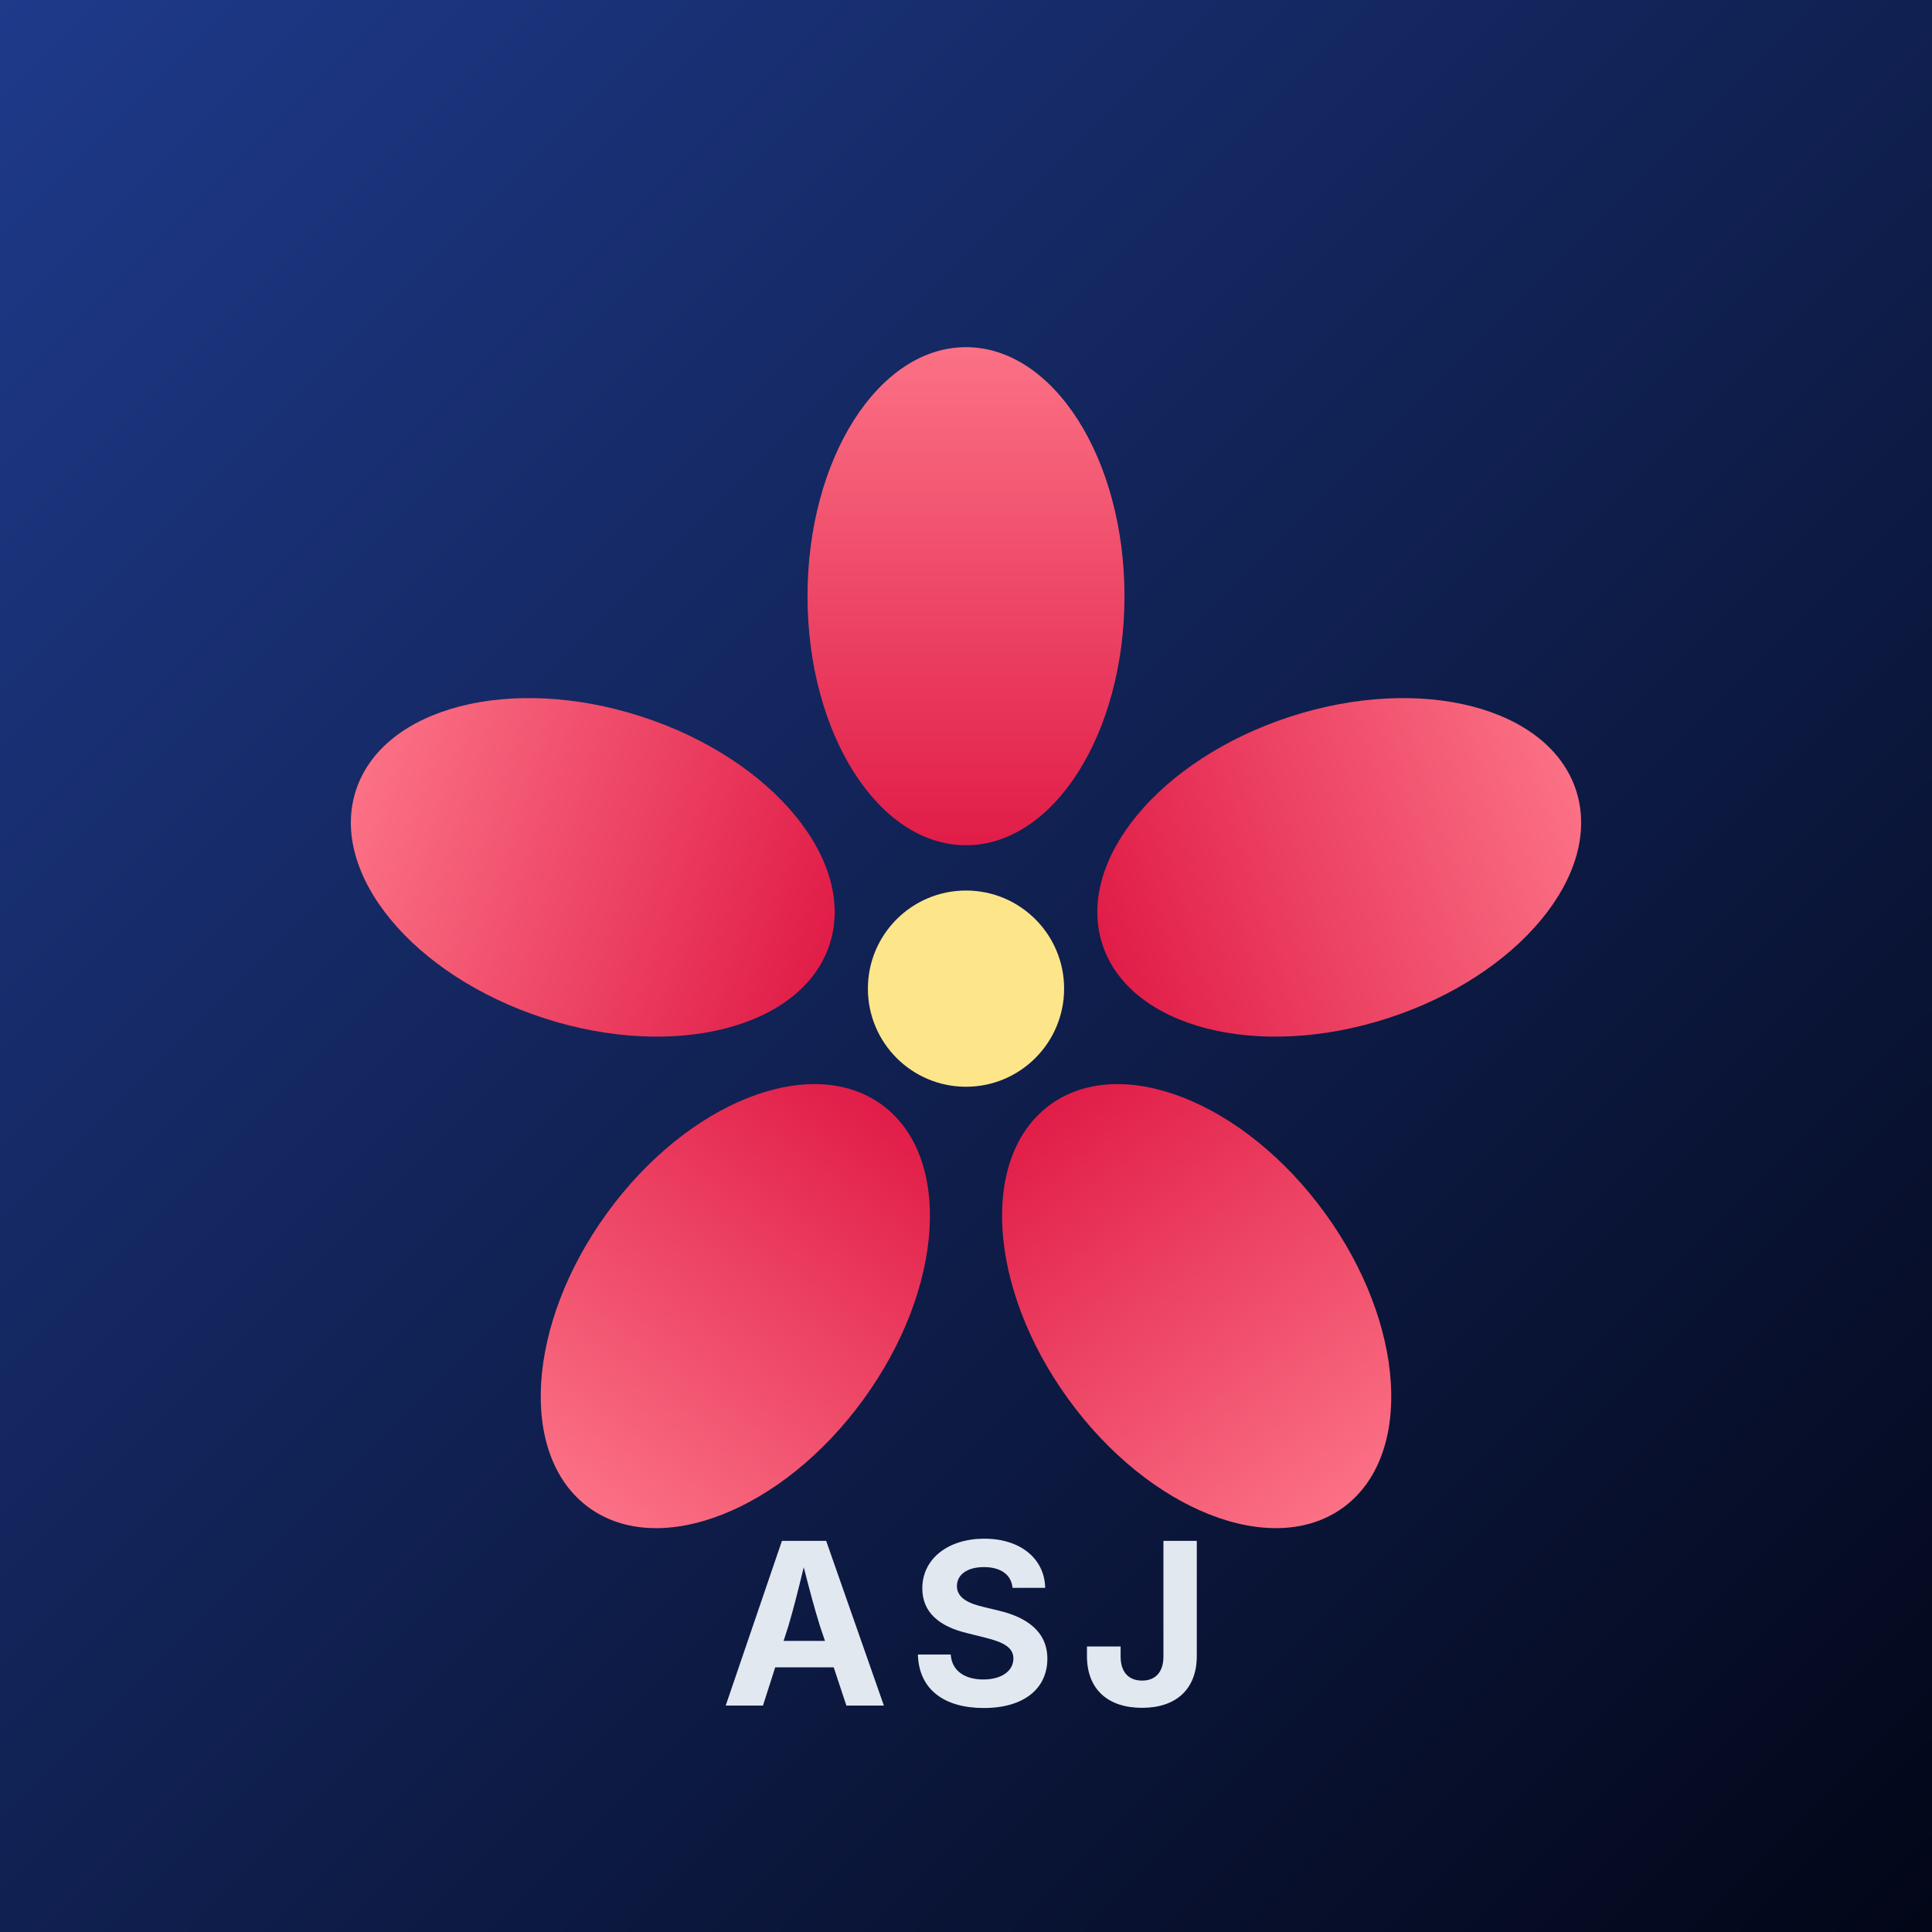
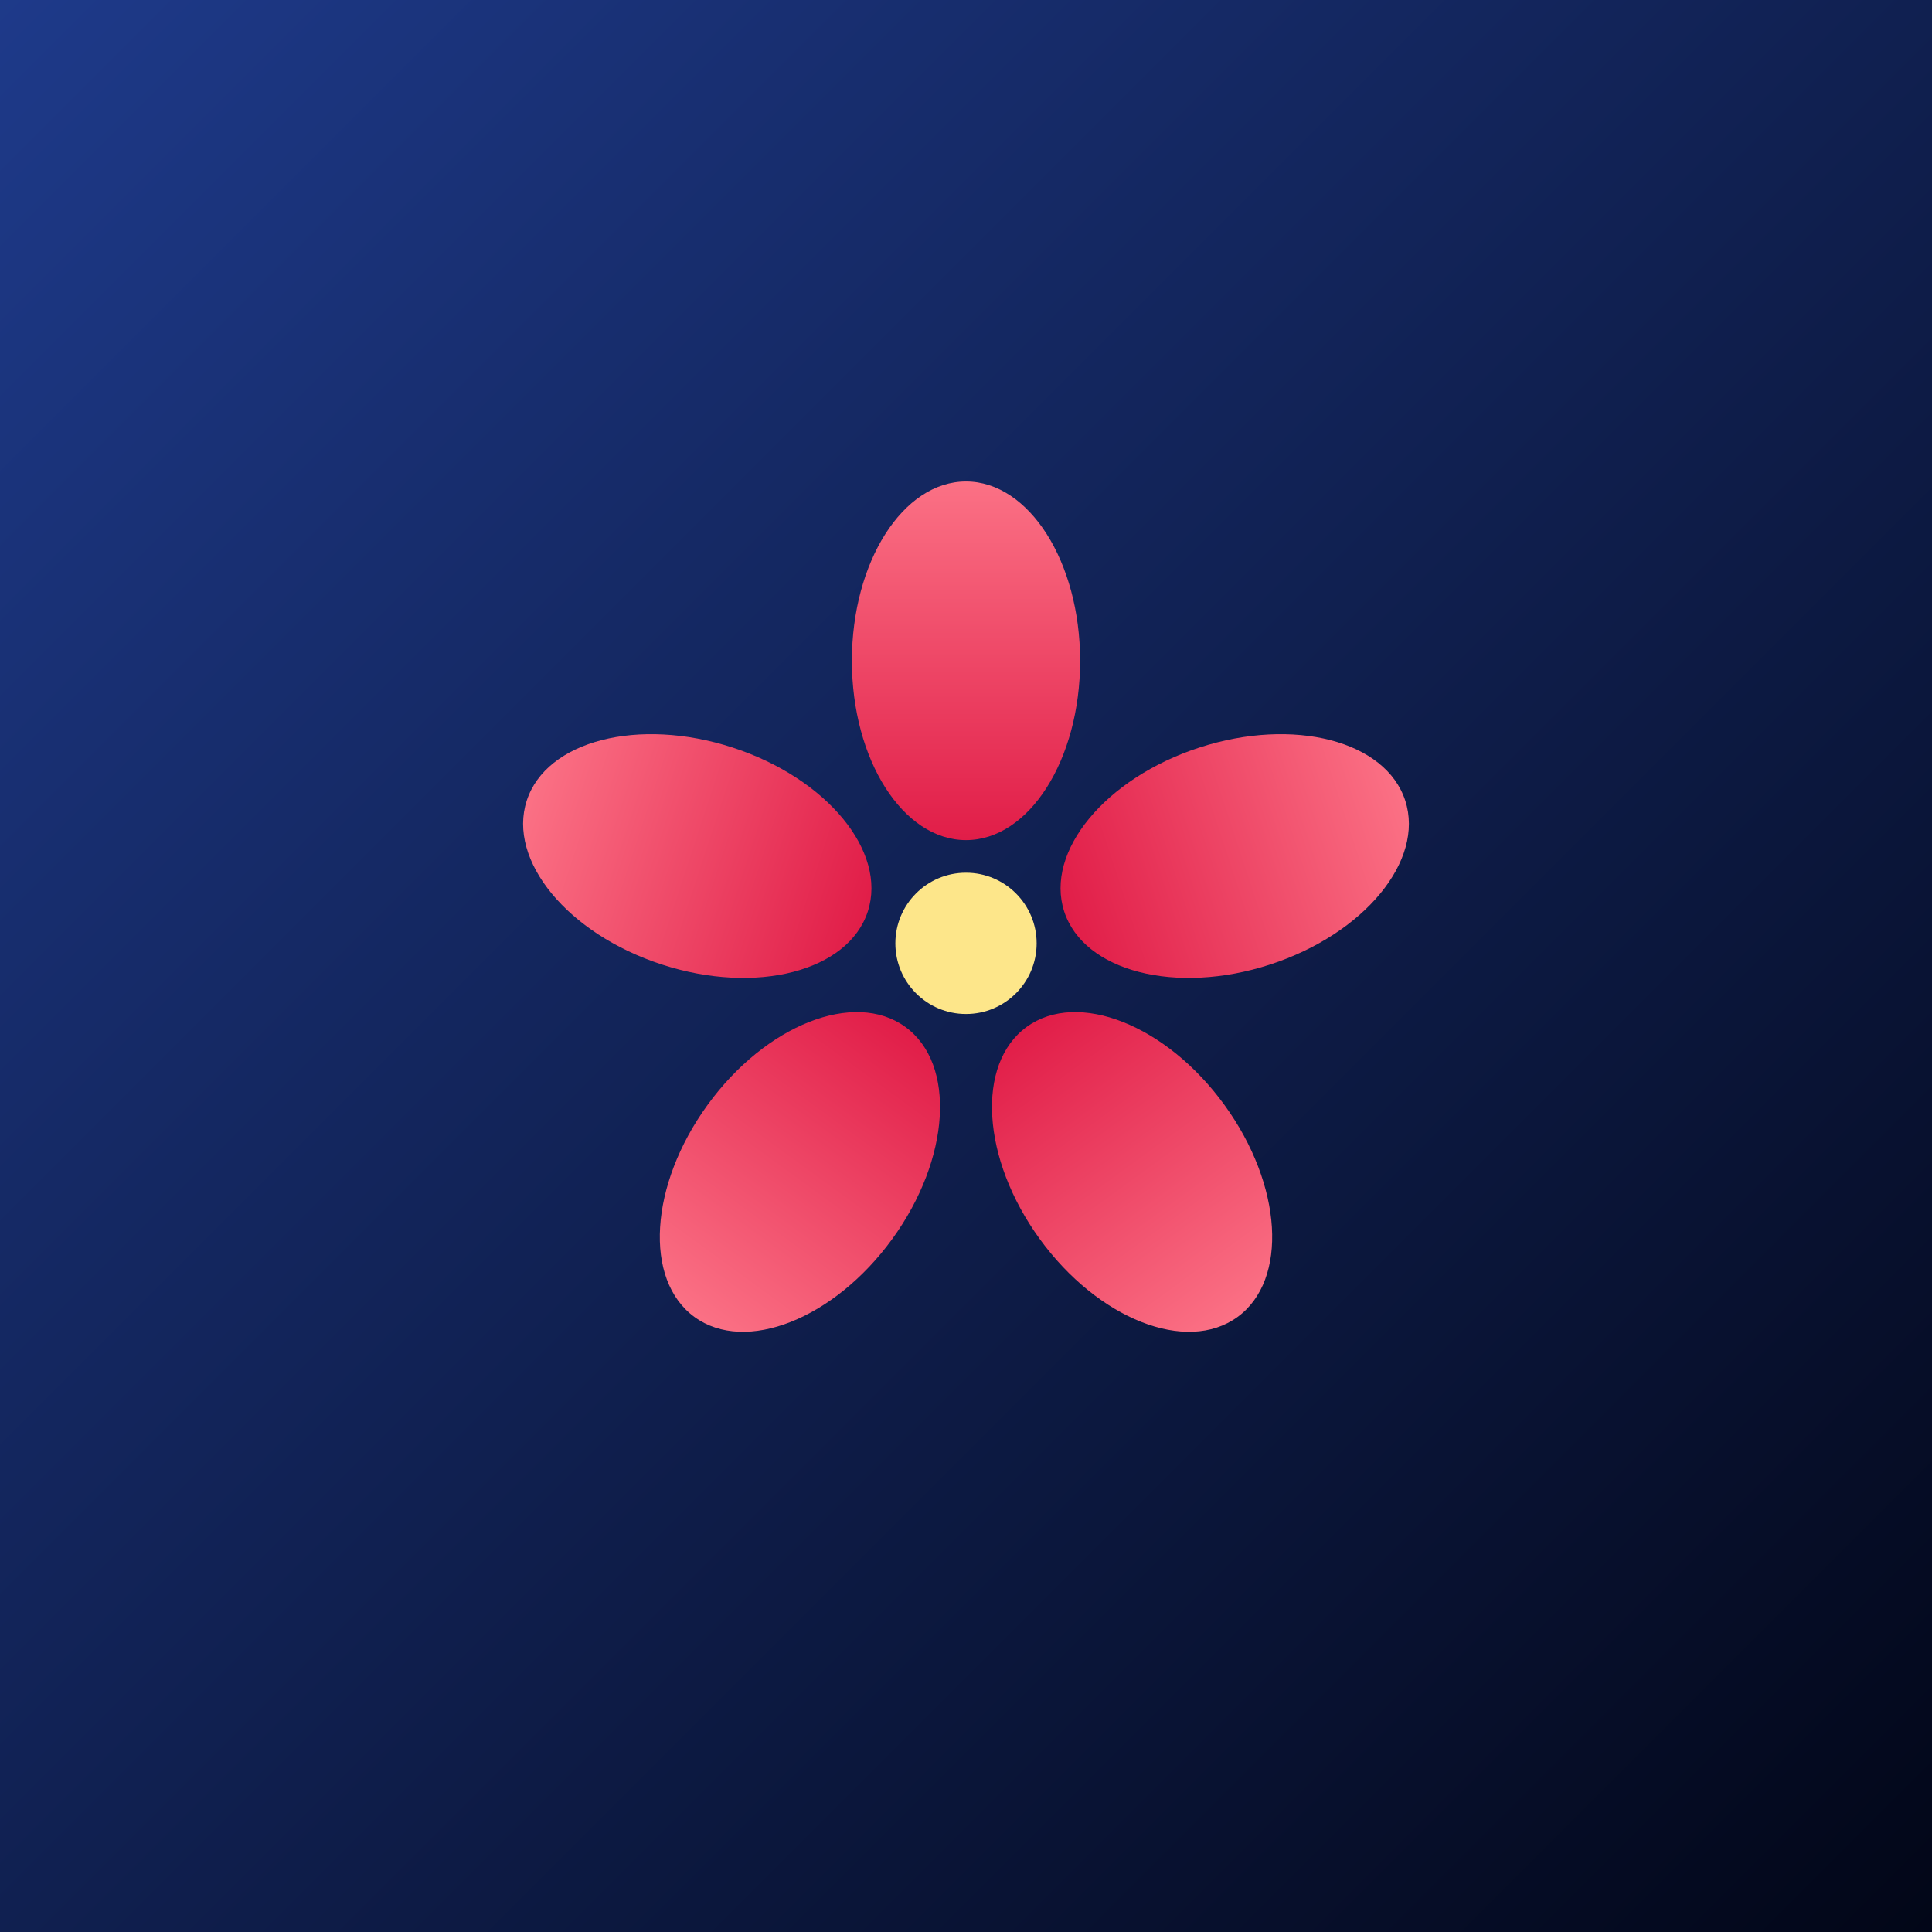
<svg xmlns="http://www.w3.org/2000/svg" viewBox="0 0 512 512" width="512" height="512" role="img" aria-label="ASJ Portal">
  <defs>
-     <linearGradient id="bg" x1="0" y1="0" x2="1" y2="1">
+     <linearGradient id="bg2" x1="0" y1="0" x2="1" y2="1">
      <stop offset="0" stop-color="#1e3a8a" />
      <stop offset="1" stop-color="#020617" />
    </linearGradient>
-     <linearGradient id="mark" x1="0" y1="0" x2="0" y2="1">
+     <linearGradient id="mark2" x1="0" y1="0" x2="0" y2="1">
      <stop offset="0" stop-color="#fb7185" />
      <stop offset="1" stop-color="#e11d48" />
    </linearGradient>
  </defs>
-   <rect width="512" height="512" fill="url(#bg)" />
-   <g transform="translate(256 262)">
-     <g fill="url(#mark)">
+   <rect width="512" height="512" fill="url(#bg2)" />
+   <g transform="translate(256 250) scale(0.72)">
+     <g fill="url(#mark2)">
      <ellipse cx="0" cy="-104" rx="42" ry="66" />
      <ellipse cx="0" cy="-104" rx="42" ry="66" transform="rotate(72)" />
      <ellipse cx="0" cy="-104" rx="42" ry="66" transform="rotate(144)" />
      <ellipse cx="0" cy="-104" rx="42" ry="66" transform="rotate(216)" />
      <ellipse cx="0" cy="-104" rx="42" ry="66" transform="rotate(288)" />
    </g>
    <circle cx="0" cy="0" r="26" fill="#fde68a" />
  </g>
-   <text x="256" y="452" text-anchor="middle" font-family="Inter, system-ui, -apple-system, Segoe UI, sans-serif" font-size="60" font-weight="700" letter-spacing="6" fill="#e2e8f0">ASJ</text>
</svg>
